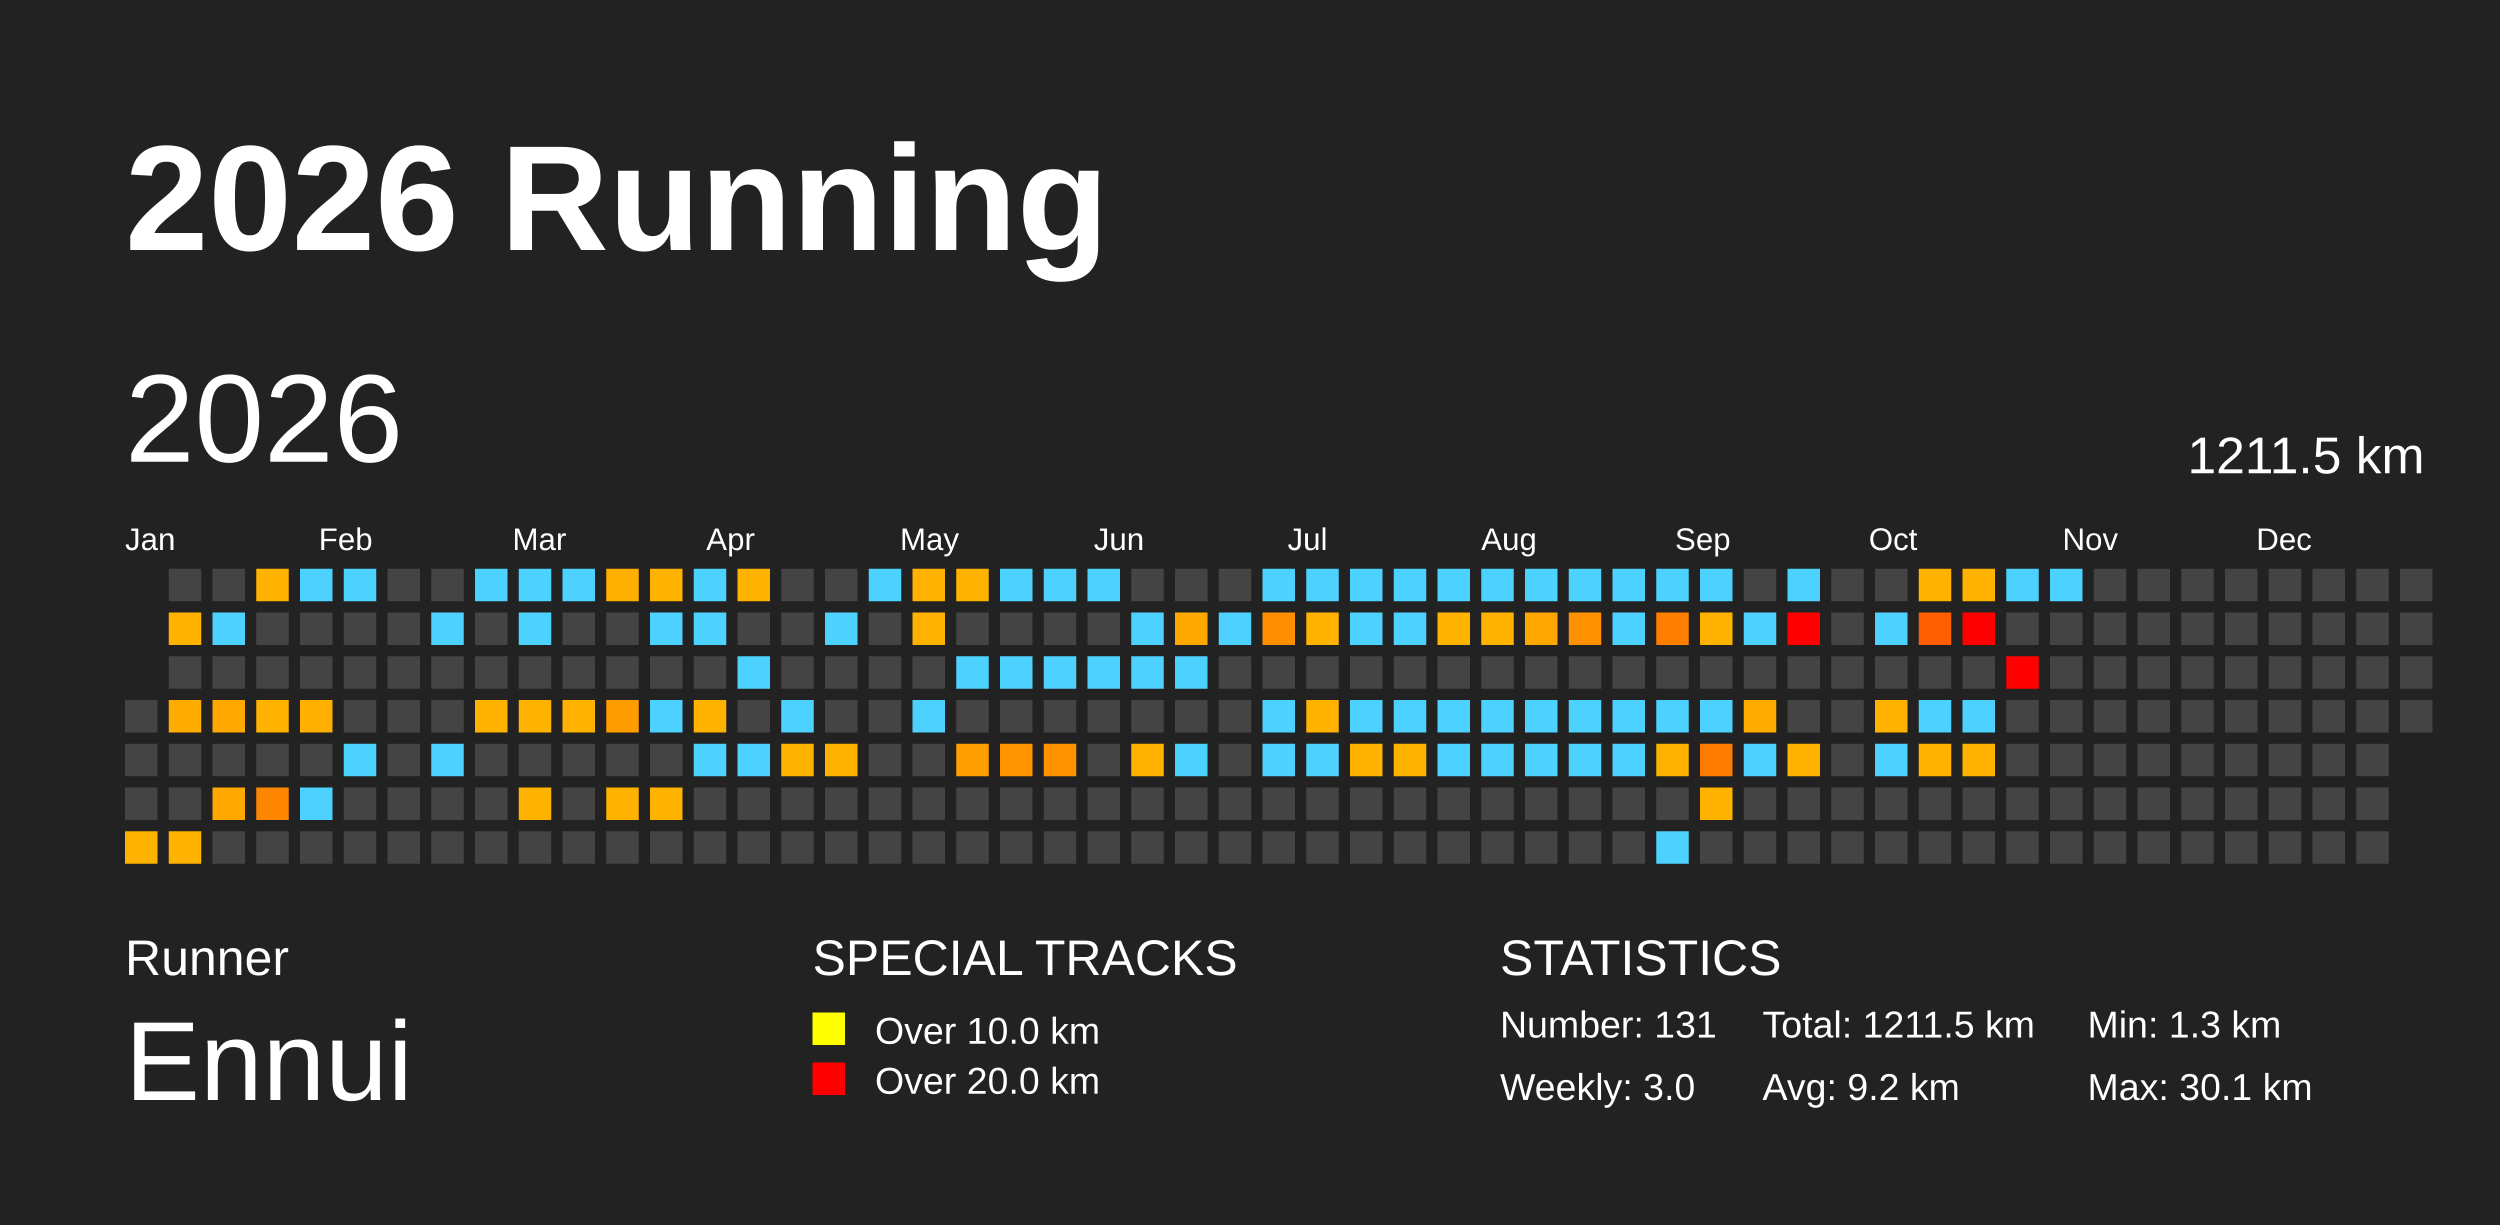
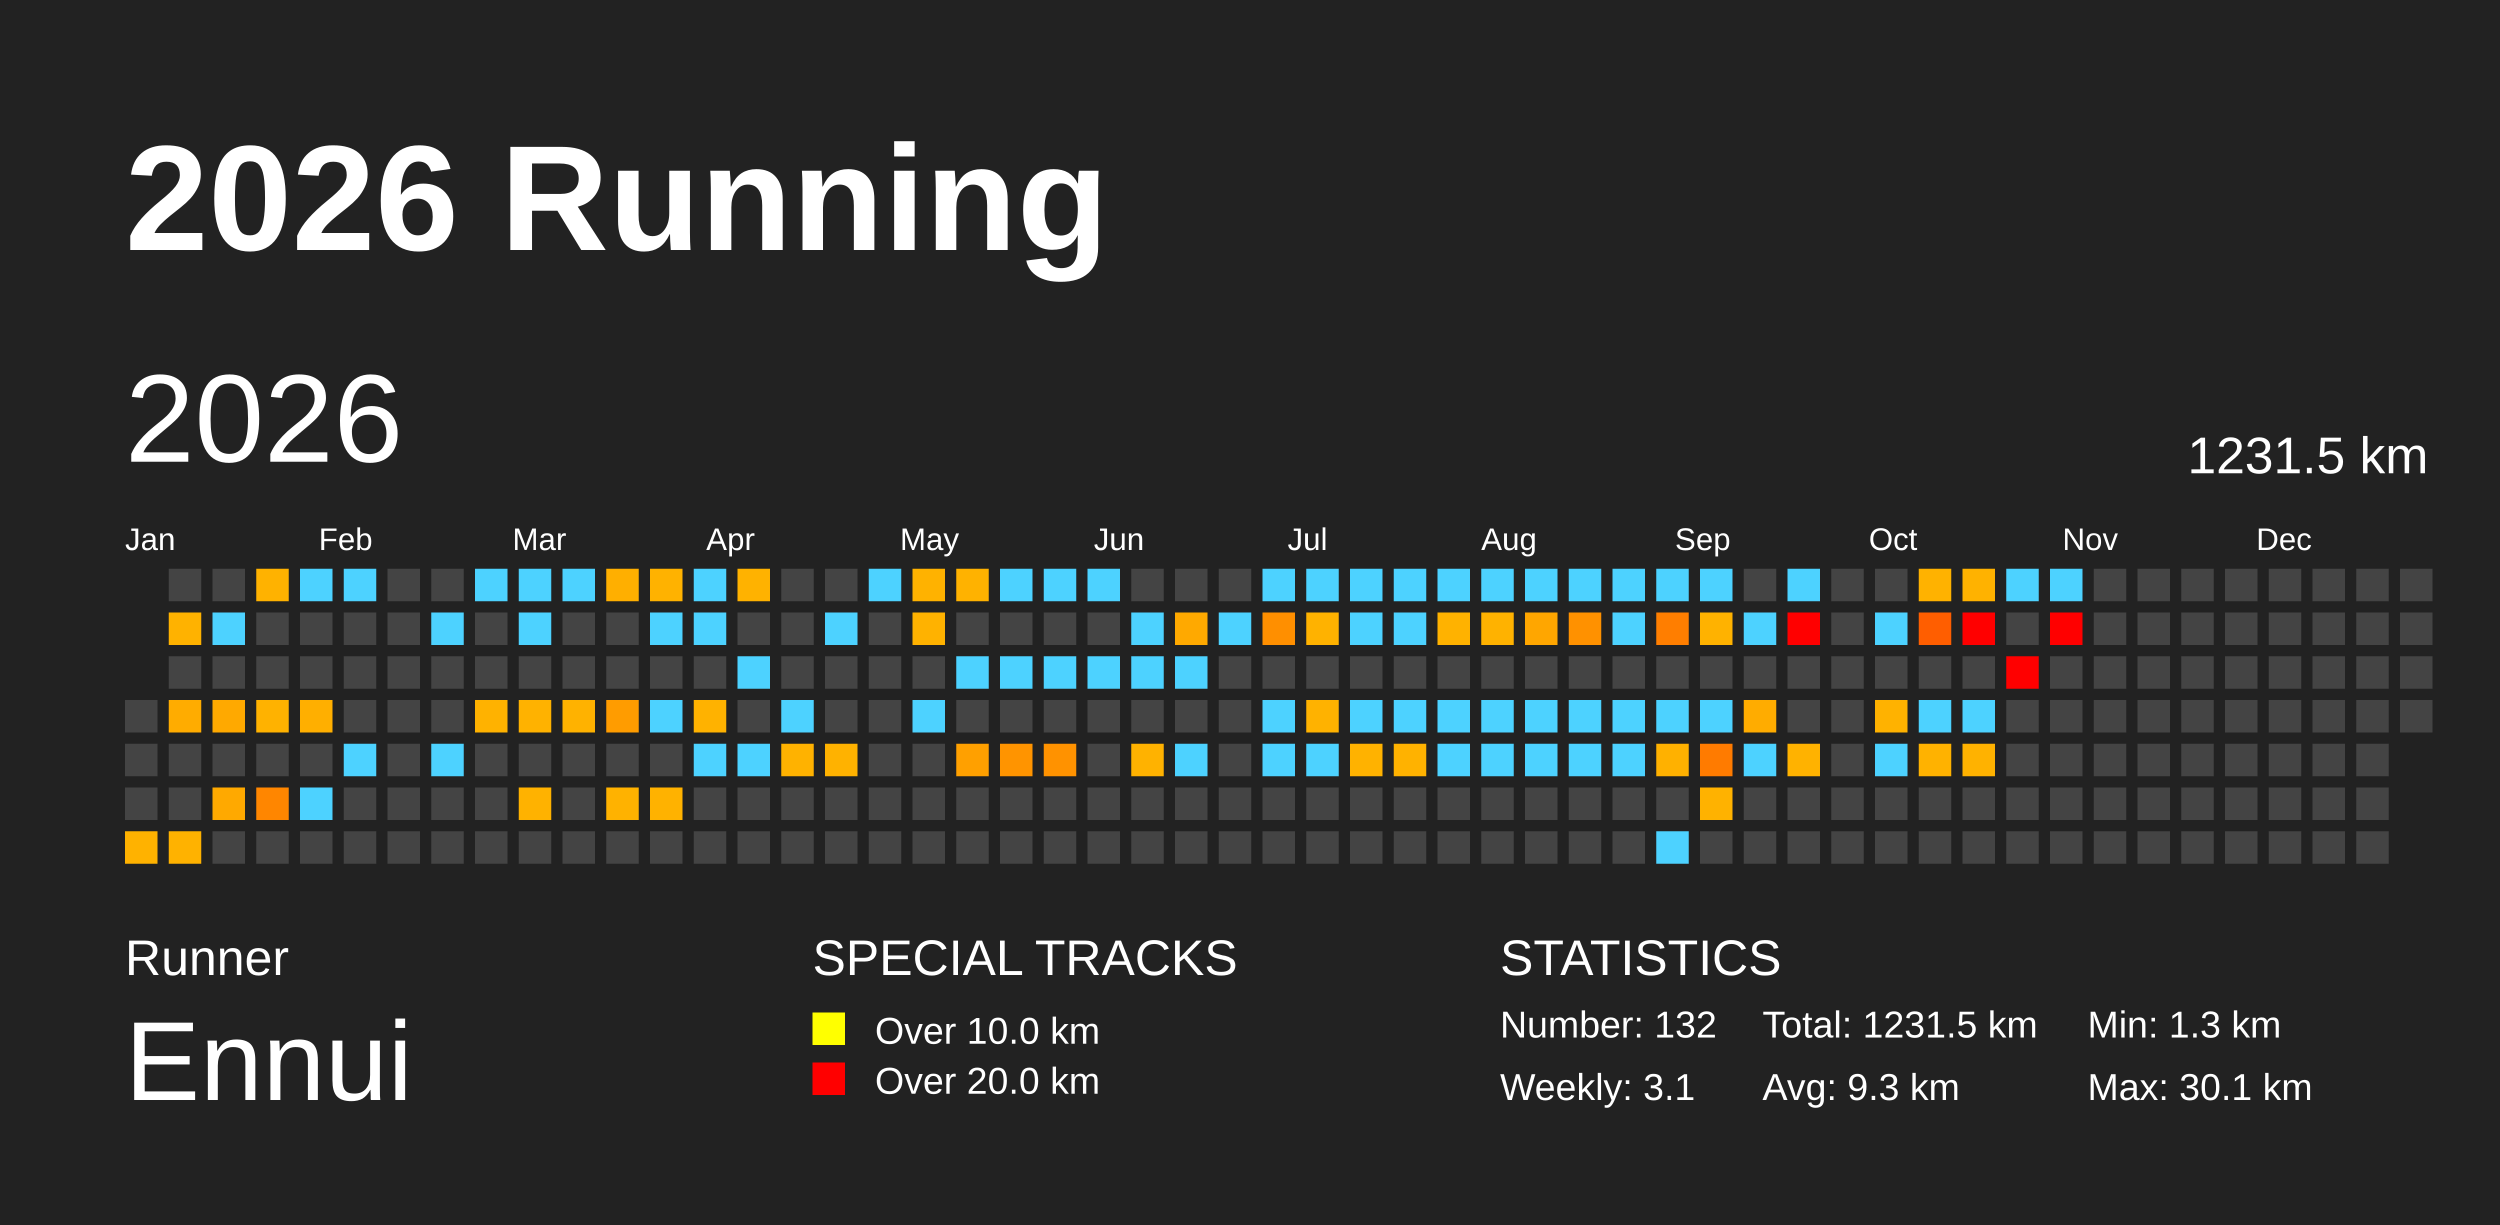
<svg xmlns="http://www.w3.org/2000/svg" baseProfile="full" height="98mm" version="1.1" viewBox="0,0,200,98" width="200mm">
  <defs />
  <rect fill="#222222" height="98" width="200" x="0" y="0" />
  <text fill="#FFFFFF" style="font-size:12px; font-family:Arial; font-weight:bold;" x="10" y="20">2026 Running</text>
  <text fill="#FFFFFF" style="font-size:4px; font-family:Arial" x="10" y="78">Runner</text>
  <text fill="#FFFFFF" style="font-size:9px; font-family:Arial" x="10" y="88">Ennui</text>
  <text fill="#FFFFFF" style="font-size:4px; font-family:Arial" x="65" y="78">SPECIAL TRACKS</text>
  <rect fill="yellow" height="2.6" width="2.6" x="65" y="81" />
  <text fill="#FFFFFF" style="font-size:3px; font-family:Arial" x="70" y="83.5">Over 10.0 km</text>
  <rect fill="red" height="2.6" width="2.6" x="65" y="85" />
  <text fill="#FFFFFF" style="font-size:3px; font-family:Arial" x="70" y="87.5">Over 20.0 km</text>
  <text fill="#FFFFFF" style="font-size:4px; font-family:Arial" x="120" y="78">STATISTICS</text>
-   <text fill="#FFFFFF" style="font-size:3px; font-family:Arial" x="120" y="83">Number: 131</text>
-   <text fill="#FFFFFF" style="font-size:3px; font-family:Arial" x="120" y="88">Weekly: 3.0</text>
-   <text fill="#FFFFFF" style="font-size:3px; font-family:Arial" x="141" y="83">Total: 1211.5 km</text>
-   <text fill="#FFFFFF" style="font-size:3px; font-family:Arial" x="141" y="88">Avg: 9.2 km</text>
+   <text fill="#FFFFFF" style="font-size:3px; font-family:Arial" x="120" y="83">Number: 132</text>
+   <text fill="#FFFFFF" style="font-size:3px; font-family:Arial" x="120" y="88">Weekly: 3.1</text>
+   <text fill="#FFFFFF" style="font-size:3px; font-family:Arial" x="141" y="83">Total: 1231.5 km</text>
+   <text fill="#FFFFFF" style="font-size:3px; font-family:Arial" x="141" y="88">Avg: 9.3 km</text>
  <text fill="#FFFFFF" style="font-size:3px; font-family:Arial" x="167" y="83">Min: 1.3 km</text>
  <text fill="#FFFFFF" style="font-size:3px; font-family:Arial" x="167" y="88">Max: 30.1 km</text>
  <text dominant-baseline="hanging" fill="#FFFFFF" style="font-size:10.0px; font-family:Arial;" x="10" y="30">2026</text>
-   <text dominant-baseline="hanging" fill="#FFFFFF" style="font-size:4.125px; font-family:Arial;" x="175" y="35">1211.5 km</text>
+   <text dominant-baseline="hanging" fill="#FFFFFF" style="font-size:4.125px; font-family:Arial;" x="175" y="35">1231.5 km</text>
  <text fill="#FFFFFF" style="font-size:2.5px; font-family:Arial" x="10.0" y="44">Jan</text>
  <text fill="#FFFFFF" style="font-size:2.5px; font-family:Arial" x="25.5" y="44">Feb</text>
  <text fill="#FFFFFF" style="font-size:2.5px; font-family:Arial" x="41.0" y="44">Mar</text>
  <text fill="#FFFFFF" style="font-size:2.5px; font-family:Arial" x="56.5" y="44">Apr</text>
  <text fill="#FFFFFF" style="font-size:2.5px; font-family:Arial" x="72.0" y="44">May</text>
  <text fill="#FFFFFF" style="font-size:2.5px; font-family:Arial" x="87.5" y="44">Jun</text>
  <text fill="#FFFFFF" style="font-size:2.5px; font-family:Arial" x="103.0" y="44">Jul</text>
  <text fill="#FFFFFF" style="font-size:2.5px; font-family:Arial" x="118.5" y="44">Aug</text>
  <text fill="#FFFFFF" style="font-size:2.5px; font-family:Arial" x="134.0" y="44">Sep</text>
  <text fill="#FFFFFF" style="font-size:2.5px; font-family:Arial" x="149.5" y="44">Oct</text>
  <text fill="#FFFFFF" style="font-size:2.5px; font-family:Arial" x="165.0" y="44">Nov</text>
  <text fill="#FFFFFF" style="font-size:2.5px; font-family:Arial" x="180.5" y="44">Dec</text>
  <rect fill="#444444" height="2.6" width="2.6" x="10.0" y="56.0" />
  <rect fill="#444444" height="2.6" width="2.6" x="10.0" y="59.5" />
  <rect fill="#444444" height="2.6" width="2.6" x="10.0" y="63.0" />
  <rect fill="#ffb200" height="2.6" width="2.6" x="10.0" y="66.5" />
  <rect fill="#444444" height="2.6" width="2.6" x="13.5" y="45.5" />
  <rect fill="#ffb200" height="2.6" width="2.6" x="13.5" y="49.0" />
  <rect fill="#444444" height="2.6" width="2.6" x="13.5" y="52.5" />
  <rect fill="#ffac00" height="2.6" width="2.6" x="13.5" y="56.0" />
  <rect fill="#444444" height="2.6" width="2.6" x="13.5" y="59.5" />
  <rect fill="#444444" height="2.6" width="2.6" x="13.5" y="63.0" />
  <rect fill="#ffb200" height="2.6" width="2.6" x="13.5" y="66.5" />
  <rect fill="#444444" height="2.6" width="2.6" x="17.0" y="45.5" />
  <rect fill="#4dd2ff" height="2.6" width="2.6" x="17.0" y="49.0" />
  <rect fill="#444444" height="2.6" width="2.6" x="17.0" y="52.5" />
  <rect fill="#ffa900" height="2.6" width="2.6" x="17.0" y="56.0" />
  <rect fill="#444444" height="2.6" width="2.6" x="17.0" y="59.5" />
  <rect fill="#ffa900" height="2.6" width="2.6" x="17.0" y="63.0" />
  <rect fill="#444444" height="2.6" width="2.6" x="17.0" y="66.5" />
  <rect fill="#ffb200" height="2.6" width="2.6" x="20.5" y="45.5" />
  <rect fill="#444444" height="2.6" width="2.6" x="20.5" y="49.0" />
  <rect fill="#444444" height="2.6" width="2.6" x="20.5" y="52.5" />
  <rect fill="#ffb200" height="2.6" width="2.6" x="20.5" y="56.0" />
  <rect fill="#444444" height="2.6" width="2.6" x="20.5" y="59.5" />
  <rect fill="#ff8600" height="2.6" width="2.6" x="20.5" y="63.0" />
  <rect fill="#444444" height="2.6" width="2.6" x="20.5" y="66.5" />
  <rect fill="#4dd2ff" height="2.6" width="2.6" x="24.0" y="45.5" />
  <rect fill="#444444" height="2.6" width="2.6" x="24.0" y="49.0" />
  <rect fill="#444444" height="2.6" width="2.6" x="24.0" y="52.5" />
  <rect fill="#ffaf00" height="2.6" width="2.6" x="24.0" y="56.0" />
  <rect fill="#444444" height="2.6" width="2.6" x="24.0" y="59.5" />
  <rect fill="#4dd2ff" height="2.6" width="2.6" x="24.0" y="63.0" />
  <rect fill="#444444" height="2.6" width="2.6" x="24.0" y="66.5" />
  <rect fill="#4dd2ff" height="2.6" width="2.6" x="27.5" y="45.5" />
  <rect fill="#444444" height="2.6" width="2.6" x="27.5" y="49.0" />
  <rect fill="#444444" height="2.6" width="2.6" x="27.5" y="52.5" />
  <rect fill="#444444" height="2.6" width="2.6" x="27.5" y="56.0" />
  <rect fill="#4dd2ff" height="2.6" width="2.6" x="27.5" y="59.5" />
  <rect fill="#444444" height="2.6" width="2.6" x="27.5" y="63.0" />
  <rect fill="#444444" height="2.6" width="2.6" x="27.5" y="66.5" />
  <rect fill="#444444" height="2.6" width="2.6" x="31.0" y="45.5" />
  <rect fill="#444444" height="2.6" width="2.6" x="31.0" y="49.0" />
  <rect fill="#444444" height="2.6" width="2.6" x="31.0" y="52.5" />
  <rect fill="#444444" height="2.6" width="2.6" x="31.0" y="56.0" />
  <rect fill="#444444" height="2.6" width="2.6" x="31.0" y="59.5" />
  <rect fill="#444444" height="2.6" width="2.6" x="31.0" y="63.0" />
  <rect fill="#444444" height="2.6" width="2.6" x="31.0" y="66.5" />
  <rect fill="#444444" height="2.6" width="2.6" x="34.5" y="45.5" />
  <rect fill="#4dd2ff" height="2.6" width="2.6" x="34.5" y="49.0" />
  <rect fill="#444444" height="2.6" width="2.6" x="34.5" y="52.5" />
  <rect fill="#444444" height="2.6" width="2.6" x="34.5" y="56.0" />
  <rect fill="#4dd2ff" height="2.6" width="2.6" x="34.5" y="59.5" />
  <rect fill="#444444" height="2.6" width="2.6" x="34.5" y="63.0" />
  <rect fill="#444444" height="2.6" width="2.6" x="34.5" y="66.5" />
  <rect fill="#4dd2ff" height="2.6" width="2.6" x="38.0" y="45.5" />
  <rect fill="#444444" height="2.6" width="2.6" x="38.0" y="49.0" />
  <rect fill="#444444" height="2.6" width="2.6" x="38.0" y="52.5" />
  <rect fill="#ffb200" height="2.6" width="2.6" x="38.0" y="56.0" />
  <rect fill="#444444" height="2.6" width="2.6" x="38.0" y="59.5" />
  <rect fill="#444444" height="2.6" width="2.6" x="38.0" y="63.0" />
  <rect fill="#444444" height="2.6" width="2.6" x="38.0" y="66.5" />
  <rect fill="#4dd2ff" height="2.6" width="2.6" x="41.5" y="45.5" />
  <rect fill="#4dd2ff" height="2.6" width="2.6" x="41.5" y="49.0" />
  <rect fill="#444444" height="2.6" width="2.6" x="41.5" y="52.5" />
  <rect fill="#ffb200" height="2.6" width="2.6" x="41.5" y="56.0" />
  <rect fill="#444444" height="2.6" width="2.6" x="41.5" y="59.5" />
  <rect fill="#ffb200" height="2.6" width="2.6" x="41.5" y="63.0" />
  <rect fill="#444444" height="2.6" width="2.6" x="41.5" y="66.5" />
  <rect fill="#4dd2ff" height="2.6" width="2.6" x="45.0" y="45.5" />
  <rect fill="#444444" height="2.6" width="2.6" x="45.0" y="49.0" />
  <rect fill="#444444" height="2.6" width="2.6" x="45.0" y="52.5" />
  <rect fill="#ffb200" height="2.6" width="2.6" x="45.0" y="56.0" />
  <rect fill="#444444" height="2.6" width="2.6" x="45.0" y="59.5" />
  <rect fill="#444444" height="2.6" width="2.6" x="45.0" y="63.0" />
  <rect fill="#444444" height="2.6" width="2.6" x="45.0" y="66.5" />
  <rect fill="#ffaf00" height="2.6" width="2.6" x="48.5" y="45.5" />
  <rect fill="#444444" height="2.6" width="2.6" x="48.5" y="49.0" />
  <rect fill="#444444" height="2.6" width="2.6" x="48.5" y="52.5" />
  <rect fill="#ff9c00" height="2.6" width="2.6" x="48.5" y="56.0" />
  <rect fill="#444444" height="2.6" width="2.6" x="48.5" y="59.5" />
  <rect fill="#ffb200" height="2.6" width="2.6" x="48.5" y="63.0" />
  <rect fill="#444444" height="2.6" width="2.6" x="48.5" y="66.5" />
  <rect fill="#ffb200" height="2.6" width="2.6" x="52.0" y="45.5" />
  <rect fill="#4dd2ff" height="2.6" width="2.6" x="52.0" y="49.0" />
  <rect fill="#444444" height="2.6" width="2.6" x="52.0" y="52.5" />
  <rect fill="#4dd2ff" height="2.6" width="2.6" x="52.0" y="56.0" />
  <rect fill="#444444" height="2.6" width="2.6" x="52.0" y="59.5" />
  <rect fill="#ffb200" height="2.6" width="2.6" x="52.0" y="63.0" />
  <rect fill="#444444" height="2.6" width="2.6" x="52.0" y="66.5" />
  <rect fill="#4dd2ff" height="2.6" width="2.6" x="55.5" y="45.5" />
  <rect fill="#4dd2ff" height="2.6" width="2.6" x="55.5" y="49.0" />
  <rect fill="#444444" height="2.6" width="2.6" x="55.5" y="52.5" />
  <rect fill="#ffb200" height="2.6" width="2.6" x="55.5" y="56.0" />
  <rect fill="#4dd2ff" height="2.6" width="2.6" x="55.5" y="59.5" />
  <rect fill="#444444" height="2.6" width="2.6" x="55.5" y="63.0" />
  <rect fill="#444444" height="2.6" width="2.6" x="55.5" y="66.5" />
  <rect fill="#ffb200" height="2.6" width="2.6" x="59.0" y="45.5" />
  <rect fill="#444444" height="2.6" width="2.6" x="59.0" y="49.0" />
  <rect fill="#4dd2ff" height="2.6" width="2.6" x="59.0" y="52.5" />
  <rect fill="#444444" height="2.6" width="2.6" x="59.0" y="56.0" />
  <rect fill="#4dd2ff" height="2.6" width="2.6" x="59.0" y="59.5" />
  <rect fill="#444444" height="2.6" width="2.6" x="59.0" y="63.0" />
  <rect fill="#444444" height="2.6" width="2.6" x="59.0" y="66.5" />
  <rect fill="#444444" height="2.6" width="2.6" x="62.5" y="45.5" />
  <rect fill="#444444" height="2.6" width="2.6" x="62.5" y="49.0" />
  <rect fill="#444444" height="2.6" width="2.6" x="62.5" y="52.5" />
  <rect fill="#4dd2ff" height="2.6" width="2.6" x="62.5" y="56.0" />
  <rect fill="#ffb200" height="2.6" width="2.6" x="62.5" y="59.5" />
  <rect fill="#444444" height="2.6" width="2.6" x="62.5" y="63.0" />
  <rect fill="#444444" height="2.6" width="2.6" x="62.5" y="66.5" />
  <rect fill="#444444" height="2.6" width="2.6" x="66.0" y="45.5" />
  <rect fill="#4dd2ff" height="2.6" width="2.6" x="66.0" y="49.0" />
  <rect fill="#444444" height="2.6" width="2.6" x="66.0" y="52.5" />
  <rect fill="#444444" height="2.6" width="2.6" x="66.0" y="56.0" />
  <rect fill="#ffb200" height="2.6" width="2.6" x="66.0" y="59.5" />
  <rect fill="#444444" height="2.6" width="2.6" x="66.0" y="63.0" />
  <rect fill="#444444" height="2.6" width="2.6" x="66.0" y="66.5" />
  <rect fill="#4dd2ff" height="2.6" width="2.6" x="69.5" y="45.5" />
  <rect fill="#444444" height="2.6" width="2.6" x="69.5" y="49.0" />
  <rect fill="#444444" height="2.6" width="2.6" x="69.5" y="52.5" />
  <rect fill="#444444" height="2.6" width="2.6" x="69.5" y="56.0" />
  <rect fill="#444444" height="2.6" width="2.6" x="69.5" y="59.5" />
  <rect fill="#444444" height="2.6" width="2.6" x="69.5" y="63.0" />
  <rect fill="#444444" height="2.6" width="2.6" x="69.5" y="66.5" />
  <rect fill="#ffb200" height="2.6" width="2.6" x="73.0" y="45.5" />
  <rect fill="#ffb200" height="2.6" width="2.6" x="73.0" y="49.0" />
  <rect fill="#444444" height="2.6" width="2.6" x="73.0" y="52.5" />
  <rect fill="#4dd2ff" height="2.6" width="2.6" x="73.0" y="56.0" />
  <rect fill="#444444" height="2.6" width="2.6" x="73.0" y="59.5" />
  <rect fill="#444444" height="2.6" width="2.6" x="73.0" y="63.0" />
  <rect fill="#444444" height="2.6" width="2.6" x="73.0" y="66.5" />
  <rect fill="#ffb200" height="2.6" width="2.6" x="76.5" y="45.5" />
  <rect fill="#444444" height="2.6" width="2.6" x="76.5" y="49.0" />
  <rect fill="#4dd2ff" height="2.6" width="2.6" x="76.5" y="52.5" />
  <rect fill="#444444" height="2.6" width="2.6" x="76.5" y="56.0" />
  <rect fill="#ffa000" height="2.6" width="2.6" x="76.5" y="59.5" />
  <rect fill="#444444" height="2.6" width="2.6" x="76.5" y="63.0" />
  <rect fill="#444444" height="2.6" width="2.6" x="76.5" y="66.5" />
  <rect fill="#4dd2ff" height="2.6" width="2.6" x="80.0" y="45.5" />
  <rect fill="#444444" height="2.6" width="2.6" x="80.0" y="49.0" />
  <rect fill="#4dd2ff" height="2.6" width="2.6" x="80.0" y="52.5" />
  <rect fill="#444444" height="2.6" width="2.6" x="80.0" y="56.0" />
  <rect fill="#ff9400" height="2.6" width="2.6" x="80.0" y="59.5" />
  <rect fill="#444444" height="2.6" width="2.6" x="80.0" y="63.0" />
  <rect fill="#444444" height="2.6" width="2.6" x="80.0" y="66.5" />
  <rect fill="#4dd2ff" height="2.6" width="2.6" x="83.5" y="45.5" />
  <rect fill="#444444" height="2.6" width="2.6" x="83.5" y="49.0" />
  <rect fill="#4dd2ff" height="2.6" width="2.6" x="83.5" y="52.5" />
  <rect fill="#444444" height="2.6" width="2.6" x="83.5" y="56.0" />
  <rect fill="#ff9200" height="2.6" width="2.6" x="83.5" y="59.5" />
  <rect fill="#444444" height="2.6" width="2.6" x="83.5" y="63.0" />
  <rect fill="#444444" height="2.6" width="2.6" x="83.5" y="66.5" />
  <rect fill="#4dd2ff" height="2.6" width="2.6" x="87.0" y="45.5" />
  <rect fill="#444444" height="2.6" width="2.6" x="87.0" y="49.0" />
  <rect fill="#4dd2ff" height="2.6" width="2.6" x="87.0" y="52.5" />
  <rect fill="#444444" height="2.6" width="2.6" x="87.0" y="56.0" />
  <rect fill="#444444" height="2.6" width="2.6" x="87.0" y="59.5" />
  <rect fill="#444444" height="2.6" width="2.6" x="87.0" y="63.0" />
  <rect fill="#444444" height="2.6" width="2.6" x="87.0" y="66.5" />
  <rect fill="#444444" height="2.6" width="2.6" x="90.5" y="45.5" />
  <rect fill="#4dd2ff" height="2.6" width="2.6" x="90.5" y="49.0" />
  <rect fill="#4dd2ff" height="2.6" width="2.6" x="90.5" y="52.5" />
  <rect fill="#444444" height="2.6" width="2.6" x="90.5" y="56.0" />
  <rect fill="#ffb200" height="2.6" width="2.6" x="90.5" y="59.5" />
  <rect fill="#444444" height="2.6" width="2.6" x="90.5" y="63.0" />
  <rect fill="#444444" height="2.6" width="2.6" x="90.5" y="66.5" />
  <rect fill="#444444" height="2.6" width="2.6" x="94.0" y="45.5" />
  <rect fill="#ffa900" height="2.6" width="2.6" x="94.0" y="49.0" />
  <rect fill="#4dd2ff" height="2.6" width="2.6" x="94.0" y="52.5" />
  <rect fill="#444444" height="2.6" width="2.6" x="94.0" y="56.0" />
  <rect fill="#4dd2ff" height="2.6" width="2.6" x="94.0" y="59.5" />
  <rect fill="#444444" height="2.6" width="2.6" x="94.0" y="63.0" />
  <rect fill="#444444" height="2.6" width="2.6" x="94.0" y="66.5" />
  <rect fill="#444444" height="2.6" width="2.6" x="97.5" y="45.5" />
  <rect fill="#4dd2ff" height="2.6" width="2.6" x="97.5" y="49.0" />
  <rect fill="#444444" height="2.6" width="2.6" x="97.5" y="52.5" />
  <rect fill="#444444" height="2.6" width="2.6" x="97.5" y="56.0" />
  <rect fill="#444444" height="2.6" width="2.6" x="97.5" y="59.5" />
  <rect fill="#444444" height="2.6" width="2.6" x="97.5" y="63.0" />
  <rect fill="#444444" height="2.6" width="2.6" x="97.5" y="66.5" />
  <rect fill="#4dd2ff" height="2.6" width="2.6" x="101.0" y="45.5" />
  <rect fill="#ff8f00" height="2.6" width="2.6" x="101.0" y="49.0" />
  <rect fill="#444444" height="2.6" width="2.6" x="101.0" y="52.5" />
  <rect fill="#4dd2ff" height="2.6" width="2.6" x="101.0" y="56.0" />
  <rect fill="#4dd2ff" height="2.6" width="2.6" x="101.0" y="59.5" />
  <rect fill="#444444" height="2.6" width="2.6" x="101.0" y="63.0" />
  <rect fill="#444444" height="2.6" width="2.6" x="101.0" y="66.5" />
  <rect fill="#4dd2ff" height="2.6" width="2.6" x="104.5" y="45.5" />
  <rect fill="#ffb200" height="2.6" width="2.6" x="104.5" y="49.0" />
  <rect fill="#444444" height="2.6" width="2.6" x="104.5" y="52.5" />
  <rect fill="#ffb200" height="2.6" width="2.6" x="104.5" y="56.0" />
  <rect fill="#4dd2ff" height="2.6" width="2.6" x="104.5" y="59.5" />
  <rect fill="#444444" height="2.6" width="2.6" x="104.5" y="63.0" />
  <rect fill="#444444" height="2.6" width="2.6" x="104.5" y="66.5" />
  <rect fill="#4dd2ff" height="2.6" width="2.6" x="108.0" y="45.5" />
  <rect fill="#4dd2ff" height="2.6" width="2.6" x="108.0" y="49.0" />
  <rect fill="#444444" height="2.6" width="2.6" x="108.0" y="52.5" />
  <rect fill="#4dd2ff" height="2.6" width="2.6" x="108.0" y="56.0" />
  <rect fill="#ffb200" height="2.6" width="2.6" x="108.0" y="59.5" />
  <rect fill="#444444" height="2.6" width="2.6" x="108.0" y="63.0" />
  <rect fill="#444444" height="2.6" width="2.6" x="108.0" y="66.5" />
  <rect fill="#4dd2ff" height="2.6" width="2.6" x="111.5" y="45.5" />
  <rect fill="#4dd2ff" height="2.6" width="2.6" x="111.5" y="49.0" />
  <rect fill="#444444" height="2.6" width="2.6" x="111.5" y="52.5" />
  <rect fill="#4dd2ff" height="2.6" width="2.6" x="111.5" y="56.0" />
  <rect fill="#ffb200" height="2.6" width="2.6" x="111.5" y="59.5" />
  <rect fill="#444444" height="2.6" width="2.6" x="111.5" y="63.0" />
  <rect fill="#444444" height="2.6" width="2.6" x="111.5" y="66.5" />
  <rect fill="#4dd2ff" height="2.6" width="2.6" x="115.0" y="45.5" />
  <rect fill="#ffb200" height="2.6" width="2.6" x="115.0" y="49.0" />
  <rect fill="#444444" height="2.6" width="2.6" x="115.0" y="52.5" />
  <rect fill="#4dd2ff" height="2.6" width="2.6" x="115.0" y="56.0" />
  <rect fill="#4dd2ff" height="2.6" width="2.6" x="115.0" y="59.5" />
  <rect fill="#444444" height="2.6" width="2.6" x="115.0" y="63.0" />
  <rect fill="#444444" height="2.6" width="2.6" x="115.0" y="66.5" />
  <rect fill="#4dd2ff" height="2.6" width="2.6" x="118.5" y="45.5" />
  <rect fill="#ffb200" height="2.6" width="2.6" x="118.5" y="49.0" />
  <rect fill="#444444" height="2.6" width="2.6" x="118.5" y="52.5" />
  <rect fill="#4dd2ff" height="2.6" width="2.6" x="118.5" y="56.0" />
  <rect fill="#4dd2ff" height="2.6" width="2.6" x="118.5" y="59.5" />
  <rect fill="#444444" height="2.6" width="2.6" x="118.5" y="63.0" />
  <rect fill="#444444" height="2.6" width="2.6" x="118.5" y="66.5" />
  <rect fill="#4dd2ff" height="2.6" width="2.6" x="122.0" y="45.5" />
  <rect fill="#ffa600" height="2.6" width="2.6" x="122.0" y="49.0" />
  <rect fill="#444444" height="2.6" width="2.6" x="122.0" y="52.5" />
  <rect fill="#4dd2ff" height="2.6" width="2.6" x="122.0" y="56.0" />
  <rect fill="#4dd2ff" height="2.6" width="2.6" x="122.0" y="59.5" />
  <rect fill="#444444" height="2.6" width="2.6" x="122.0" y="63.0" />
  <rect fill="#444444" height="2.6" width="2.6" x="122.0" y="66.5" />
  <rect fill="#4dd2ff" height="2.6" width="2.6" x="125.5" y="45.5" />
  <rect fill="#ff9100" height="2.6" width="2.6" x="125.5" y="49.0" />
  <rect fill="#444444" height="2.6" width="2.6" x="125.5" y="52.5" />
  <rect fill="#4dd2ff" height="2.6" width="2.6" x="125.5" y="56.0" />
  <rect fill="#4dd2ff" height="2.6" width="2.6" x="125.5" y="59.5" />
  <rect fill="#444444" height="2.6" width="2.6" x="125.5" y="63.0" />
  <rect fill="#444444" height="2.6" width="2.6" x="125.5" y="66.5" />
  <rect fill="#4dd2ff" height="2.6" width="2.6" x="129.0" y="45.5" />
  <rect fill="#4dd2ff" height="2.6" width="2.6" x="129.0" y="49.0" />
  <rect fill="#444444" height="2.6" width="2.6" x="129.0" y="52.5" />
  <rect fill="#4dd2ff" height="2.6" width="2.6" x="129.0" y="56.0" />
  <rect fill="#4dd2ff" height="2.6" width="2.6" x="129.0" y="59.5" />
  <rect fill="#444444" height="2.6" width="2.6" x="129.0" y="63.0" />
  <rect fill="#444444" height="2.6" width="2.6" x="129.0" y="66.5" />
  <rect fill="#4dd2ff" height="2.6" width="2.6" x="132.5" y="45.5" />
  <rect fill="#ff7e00" height="2.6" width="2.6" x="132.5" y="49.0" />
  <rect fill="#444444" height="2.6" width="2.6" x="132.5" y="52.5" />
  <rect fill="#4dd2ff" height="2.6" width="2.6" x="132.5" y="56.0" />
  <rect fill="#ffb100" height="2.6" width="2.6" x="132.5" y="59.5" />
  <rect fill="#444444" height="2.6" width="2.6" x="132.5" y="63.0" />
  <rect fill="#4dd2ff" height="2.6" width="2.6" x="132.5" y="66.5" />
  <rect fill="#4dd2ff" height="2.6" width="2.6" x="136.0" y="45.5" />
  <rect fill="#ffb200" height="2.6" width="2.6" x="136.0" y="49.0" />
  <rect fill="#444444" height="2.6" width="2.6" x="136.0" y="52.5" />
  <rect fill="#4dd2ff" height="2.6" width="2.6" x="136.0" y="56.0" />
  <rect fill="#ff7b00" height="2.6" width="2.6" x="136.0" y="59.5" />
  <rect fill="#ffb200" height="2.6" width="2.6" x="136.0" y="63.0" />
  <rect fill="#444444" height="2.6" width="2.6" x="136.0" y="66.5" />
  <rect fill="#444444" height="2.6" width="2.6" x="139.5" y="45.5" />
  <rect fill="#4dd2ff" height="2.6" width="2.6" x="139.5" y="49.0" />
  <rect fill="#444444" height="2.6" width="2.6" x="139.5" y="52.5" />
  <rect fill="#ffac00" height="2.6" width="2.6" x="139.5" y="56.0" />
  <rect fill="#4dd2ff" height="2.6" width="2.6" x="139.5" y="59.5" />
  <rect fill="#444444" height="2.6" width="2.6" x="139.5" y="63.0" />
  <rect fill="#444444" height="2.6" width="2.6" x="139.5" y="66.5" />
  <rect fill="#4dd2ff" height="2.6" width="2.6" x="143.0" y="45.5" />
  <rect fill="red" height="2.6" width="2.6" x="143.0" y="49.0" />
  <rect fill="#444444" height="2.6" width="2.6" x="143.0" y="52.5" />
  <rect fill="#444444" height="2.6" width="2.6" x="143.0" y="56.0" />
  <rect fill="#ffb200" height="2.6" width="2.6" x="143.0" y="59.5" />
  <rect fill="#444444" height="2.6" width="2.6" x="143.0" y="63.0" />
  <rect fill="#444444" height="2.6" width="2.6" x="143.0" y="66.5" />
  <rect fill="#444444" height="2.6" width="2.6" x="146.5" y="45.5" />
  <rect fill="#444444" height="2.6" width="2.6" x="146.5" y="49.0" />
  <rect fill="#444444" height="2.6" width="2.6" x="146.5" y="52.5" />
  <rect fill="#444444" height="2.6" width="2.6" x="146.5" y="56.0" />
  <rect fill="#444444" height="2.6" width="2.6" x="146.5" y="59.5" />
  <rect fill="#444444" height="2.6" width="2.6" x="146.5" y="63.0" />
  <rect fill="#444444" height="2.6" width="2.6" x="146.5" y="66.5" />
  <rect fill="#444444" height="2.6" width="2.6" x="150.0" y="45.5" />
  <rect fill="#4dd2ff" height="2.6" width="2.6" x="150.0" y="49.0" />
  <rect fill="#444444" height="2.6" width="2.6" x="150.0" y="52.5" />
  <rect fill="#ffb200" height="2.6" width="2.6" x="150.0" y="56.0" />
  <rect fill="#4dd2ff" height="2.6" width="2.6" x="150.0" y="59.5" />
  <rect fill="#444444" height="2.6" width="2.6" x="150.0" y="63.0" />
  <rect fill="#444444" height="2.6" width="2.6" x="150.0" y="66.5" />
  <rect fill="#ffb200" height="2.6" width="2.6" x="153.5" y="45.5" />
  <rect fill="#ff5e00" height="2.6" width="2.6" x="153.5" y="49.0" />
  <rect fill="#444444" height="2.6" width="2.6" x="153.5" y="52.5" />
  <rect fill="#4dd2ff" height="2.6" width="2.6" x="153.5" y="56.0" />
  <rect fill="#ffb200" height="2.6" width="2.6" x="153.5" y="59.5" />
  <rect fill="#444444" height="2.6" width="2.6" x="153.5" y="63.0" />
  <rect fill="#444444" height="2.6" width="2.6" x="153.5" y="66.5" />
  <rect fill="#ffb200" height="2.6" width="2.6" x="157.0" y="45.5" />
  <rect fill="red" height="2.6" width="2.6" x="157.0" y="49.0" />
  <rect fill="#444444" height="2.6" width="2.6" x="157.0" y="52.5" />
  <rect fill="#4dd2ff" height="2.6" width="2.6" x="157.0" y="56.0" />
  <rect fill="#ffb200" height="2.6" width="2.6" x="157.0" y="59.5" />
  <rect fill="#444444" height="2.6" width="2.6" x="157.0" y="63.0" />
  <rect fill="#444444" height="2.6" width="2.6" x="157.0" y="66.5" />
  <rect fill="#4dd2ff" height="2.6" width="2.6" x="160.5" y="45.5" />
  <rect fill="#444444" height="2.6" width="2.6" x="160.5" y="49.0" />
  <rect fill="red" height="2.6" width="2.6" x="160.5" y="52.5" />
  <rect fill="#444444" height="2.6" width="2.6" x="160.5" y="56.0" />
  <rect fill="#444444" height="2.6" width="2.6" x="160.5" y="59.5" />
  <rect fill="#444444" height="2.6" width="2.6" x="160.5" y="63.0" />
  <rect fill="#444444" height="2.6" width="2.6" x="160.5" y="66.5" />
  <rect fill="#4dd2ff" height="2.6" width="2.6" x="164.0" y="45.5" />
-   <rect fill="#444444" height="2.6" width="2.6" x="164.0" y="49.0" />
+   <rect fill="red" height="2.6" width="2.6" x="164.0" y="49.0" />
  <rect fill="#444444" height="2.6" width="2.6" x="164.0" y="52.5" />
  <rect fill="#444444" height="2.6" width="2.6" x="164.0" y="56.0" />
  <rect fill="#444444" height="2.6" width="2.6" x="164.0" y="59.5" />
  <rect fill="#444444" height="2.6" width="2.6" x="164.0" y="63.0" />
  <rect fill="#444444" height="2.6" width="2.6" x="164.0" y="66.5" />
  <rect fill="#444444" height="2.6" width="2.6" x="167.5" y="45.5" />
  <rect fill="#444444" height="2.6" width="2.6" x="167.5" y="49.0" />
  <rect fill="#444444" height="2.6" width="2.6" x="167.5" y="52.5" />
  <rect fill="#444444" height="2.6" width="2.6" x="167.5" y="56.0" />
  <rect fill="#444444" height="2.6" width="2.6" x="167.5" y="59.5" />
  <rect fill="#444444" height="2.6" width="2.6" x="167.5" y="63.0" />
  <rect fill="#444444" height="2.6" width="2.6" x="167.5" y="66.5" />
  <rect fill="#444444" height="2.6" width="2.6" x="171.0" y="45.5" />
  <rect fill="#444444" height="2.6" width="2.6" x="171.0" y="49.0" />
  <rect fill="#444444" height="2.6" width="2.6" x="171.0" y="52.5" />
  <rect fill="#444444" height="2.6" width="2.6" x="171.0" y="56.0" />
  <rect fill="#444444" height="2.6" width="2.6" x="171.0" y="59.5" />
  <rect fill="#444444" height="2.6" width="2.6" x="171.0" y="63.0" />
  <rect fill="#444444" height="2.6" width="2.6" x="171.0" y="66.5" />
  <rect fill="#444444" height="2.6" width="2.6" x="174.5" y="45.5" />
  <rect fill="#444444" height="2.6" width="2.6" x="174.5" y="49.0" />
  <rect fill="#444444" height="2.6" width="2.6" x="174.5" y="52.5" />
  <rect fill="#444444" height="2.6" width="2.6" x="174.5" y="56.0" />
  <rect fill="#444444" height="2.6" width="2.6" x="174.5" y="59.5" />
  <rect fill="#444444" height="2.6" width="2.6" x="174.5" y="63.0" />
  <rect fill="#444444" height="2.6" width="2.6" x="174.5" y="66.5" />
  <rect fill="#444444" height="2.6" width="2.6" x="178.0" y="45.5" />
  <rect fill="#444444" height="2.6" width="2.6" x="178.0" y="49.0" />
  <rect fill="#444444" height="2.6" width="2.6" x="178.0" y="52.5" />
  <rect fill="#444444" height="2.6" width="2.6" x="178.0" y="56.0" />
  <rect fill="#444444" height="2.6" width="2.6" x="178.0" y="59.5" />
  <rect fill="#444444" height="2.6" width="2.6" x="178.0" y="63.0" />
  <rect fill="#444444" height="2.6" width="2.6" x="178.0" y="66.5" />
  <rect fill="#444444" height="2.6" width="2.6" x="181.5" y="45.5" />
  <rect fill="#444444" height="2.6" width="2.6" x="181.5" y="49.0" />
  <rect fill="#444444" height="2.6" width="2.6" x="181.5" y="52.5" />
  <rect fill="#444444" height="2.6" width="2.6" x="181.5" y="56.0" />
  <rect fill="#444444" height="2.6" width="2.6" x="181.5" y="59.5" />
  <rect fill="#444444" height="2.6" width="2.6" x="181.5" y="63.0" />
  <rect fill="#444444" height="2.6" width="2.6" x="181.5" y="66.5" />
  <rect fill="#444444" height="2.6" width="2.6" x="185.0" y="45.5" />
  <rect fill="#444444" height="2.6" width="2.6" x="185.0" y="49.0" />
  <rect fill="#444444" height="2.6" width="2.6" x="185.0" y="52.5" />
  <rect fill="#444444" height="2.6" width="2.6" x="185.0" y="56.0" />
  <rect fill="#444444" height="2.6" width="2.6" x="185.0" y="59.5" />
  <rect fill="#444444" height="2.6" width="2.6" x="185.0" y="63.0" />
  <rect fill="#444444" height="2.6" width="2.6" x="185.0" y="66.5" />
  <rect fill="#444444" height="2.6" width="2.6" x="188.5" y="45.5" />
  <rect fill="#444444" height="2.6" width="2.6" x="188.5" y="49.0" />
  <rect fill="#444444" height="2.6" width="2.6" x="188.5" y="52.5" />
  <rect fill="#444444" height="2.6" width="2.6" x="188.5" y="56.0" />
  <rect fill="#444444" height="2.6" width="2.6" x="188.5" y="59.5" />
  <rect fill="#444444" height="2.6" width="2.6" x="188.5" y="63.0" />
  <rect fill="#444444" height="2.6" width="2.6" x="188.5" y="66.5" />
  <rect fill="#444444" height="2.6" width="2.6" x="192.0" y="45.5" />
  <rect fill="#444444" height="2.6" width="2.6" x="192.0" y="49.0" />
  <rect fill="#444444" height="2.6" width="2.6" x="192.0" y="52.5" />
  <rect fill="#444444" height="2.6" width="2.6" x="192.0" y="56.0" />
</svg>
